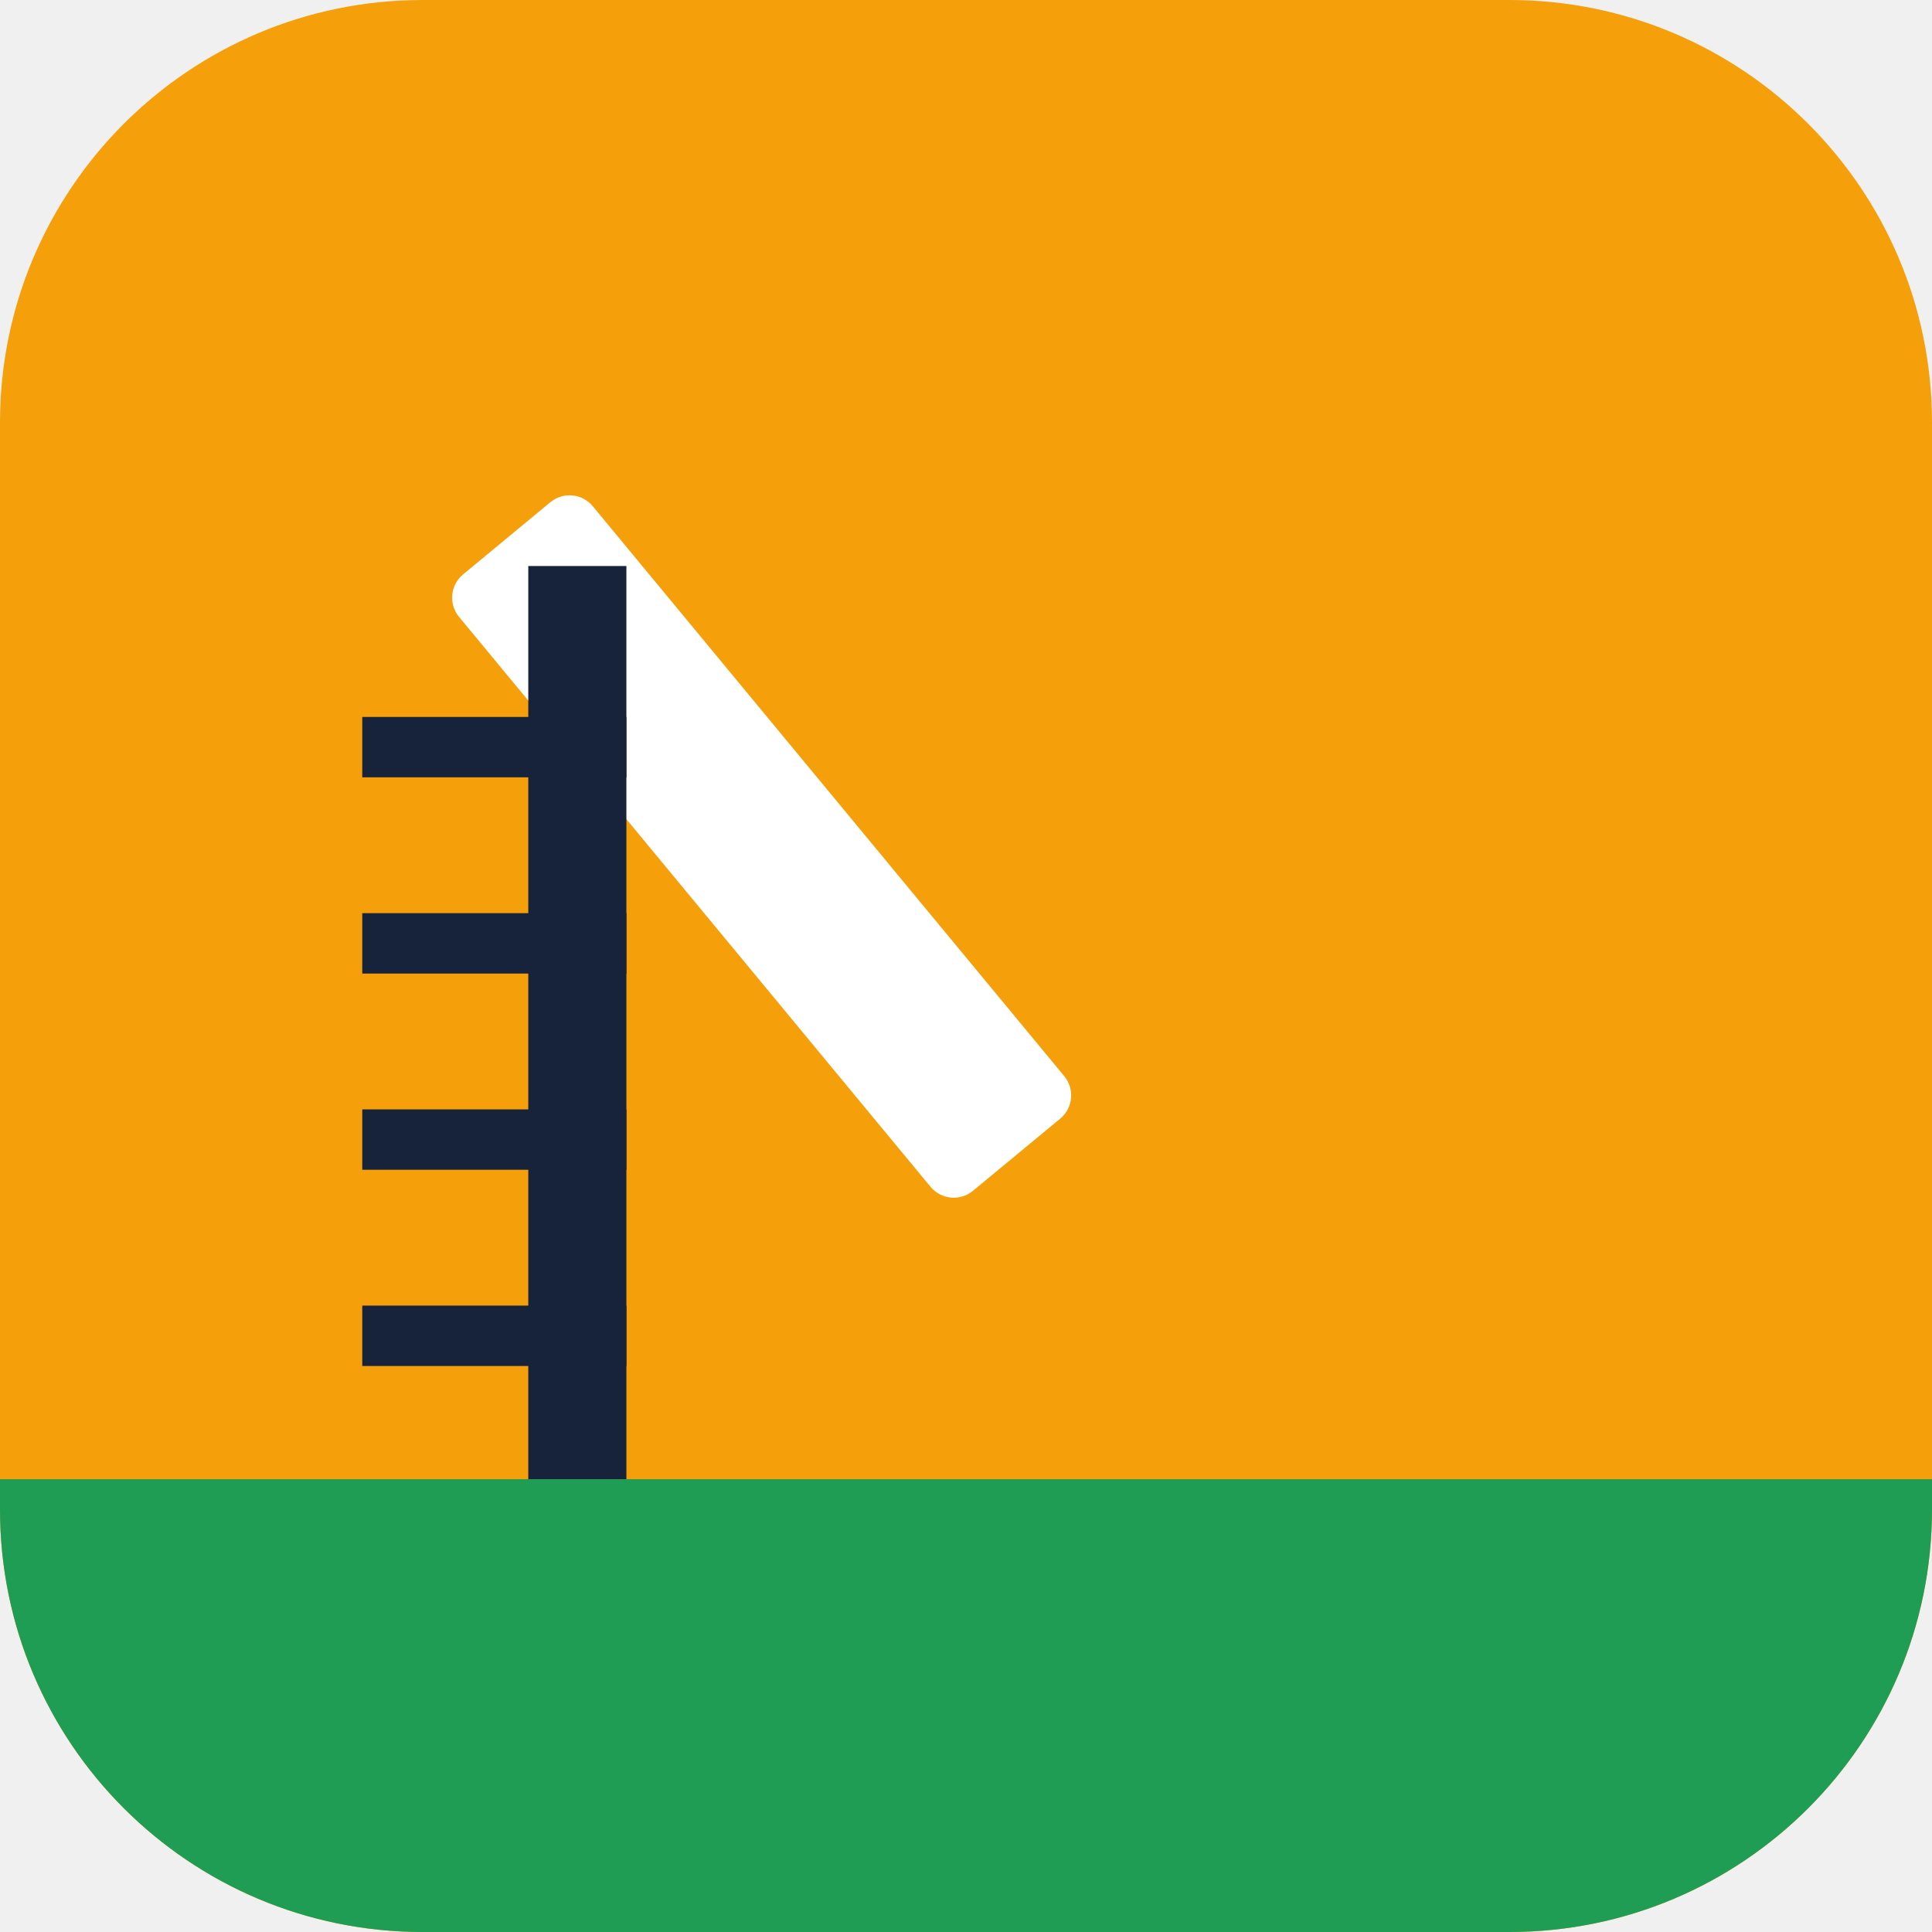
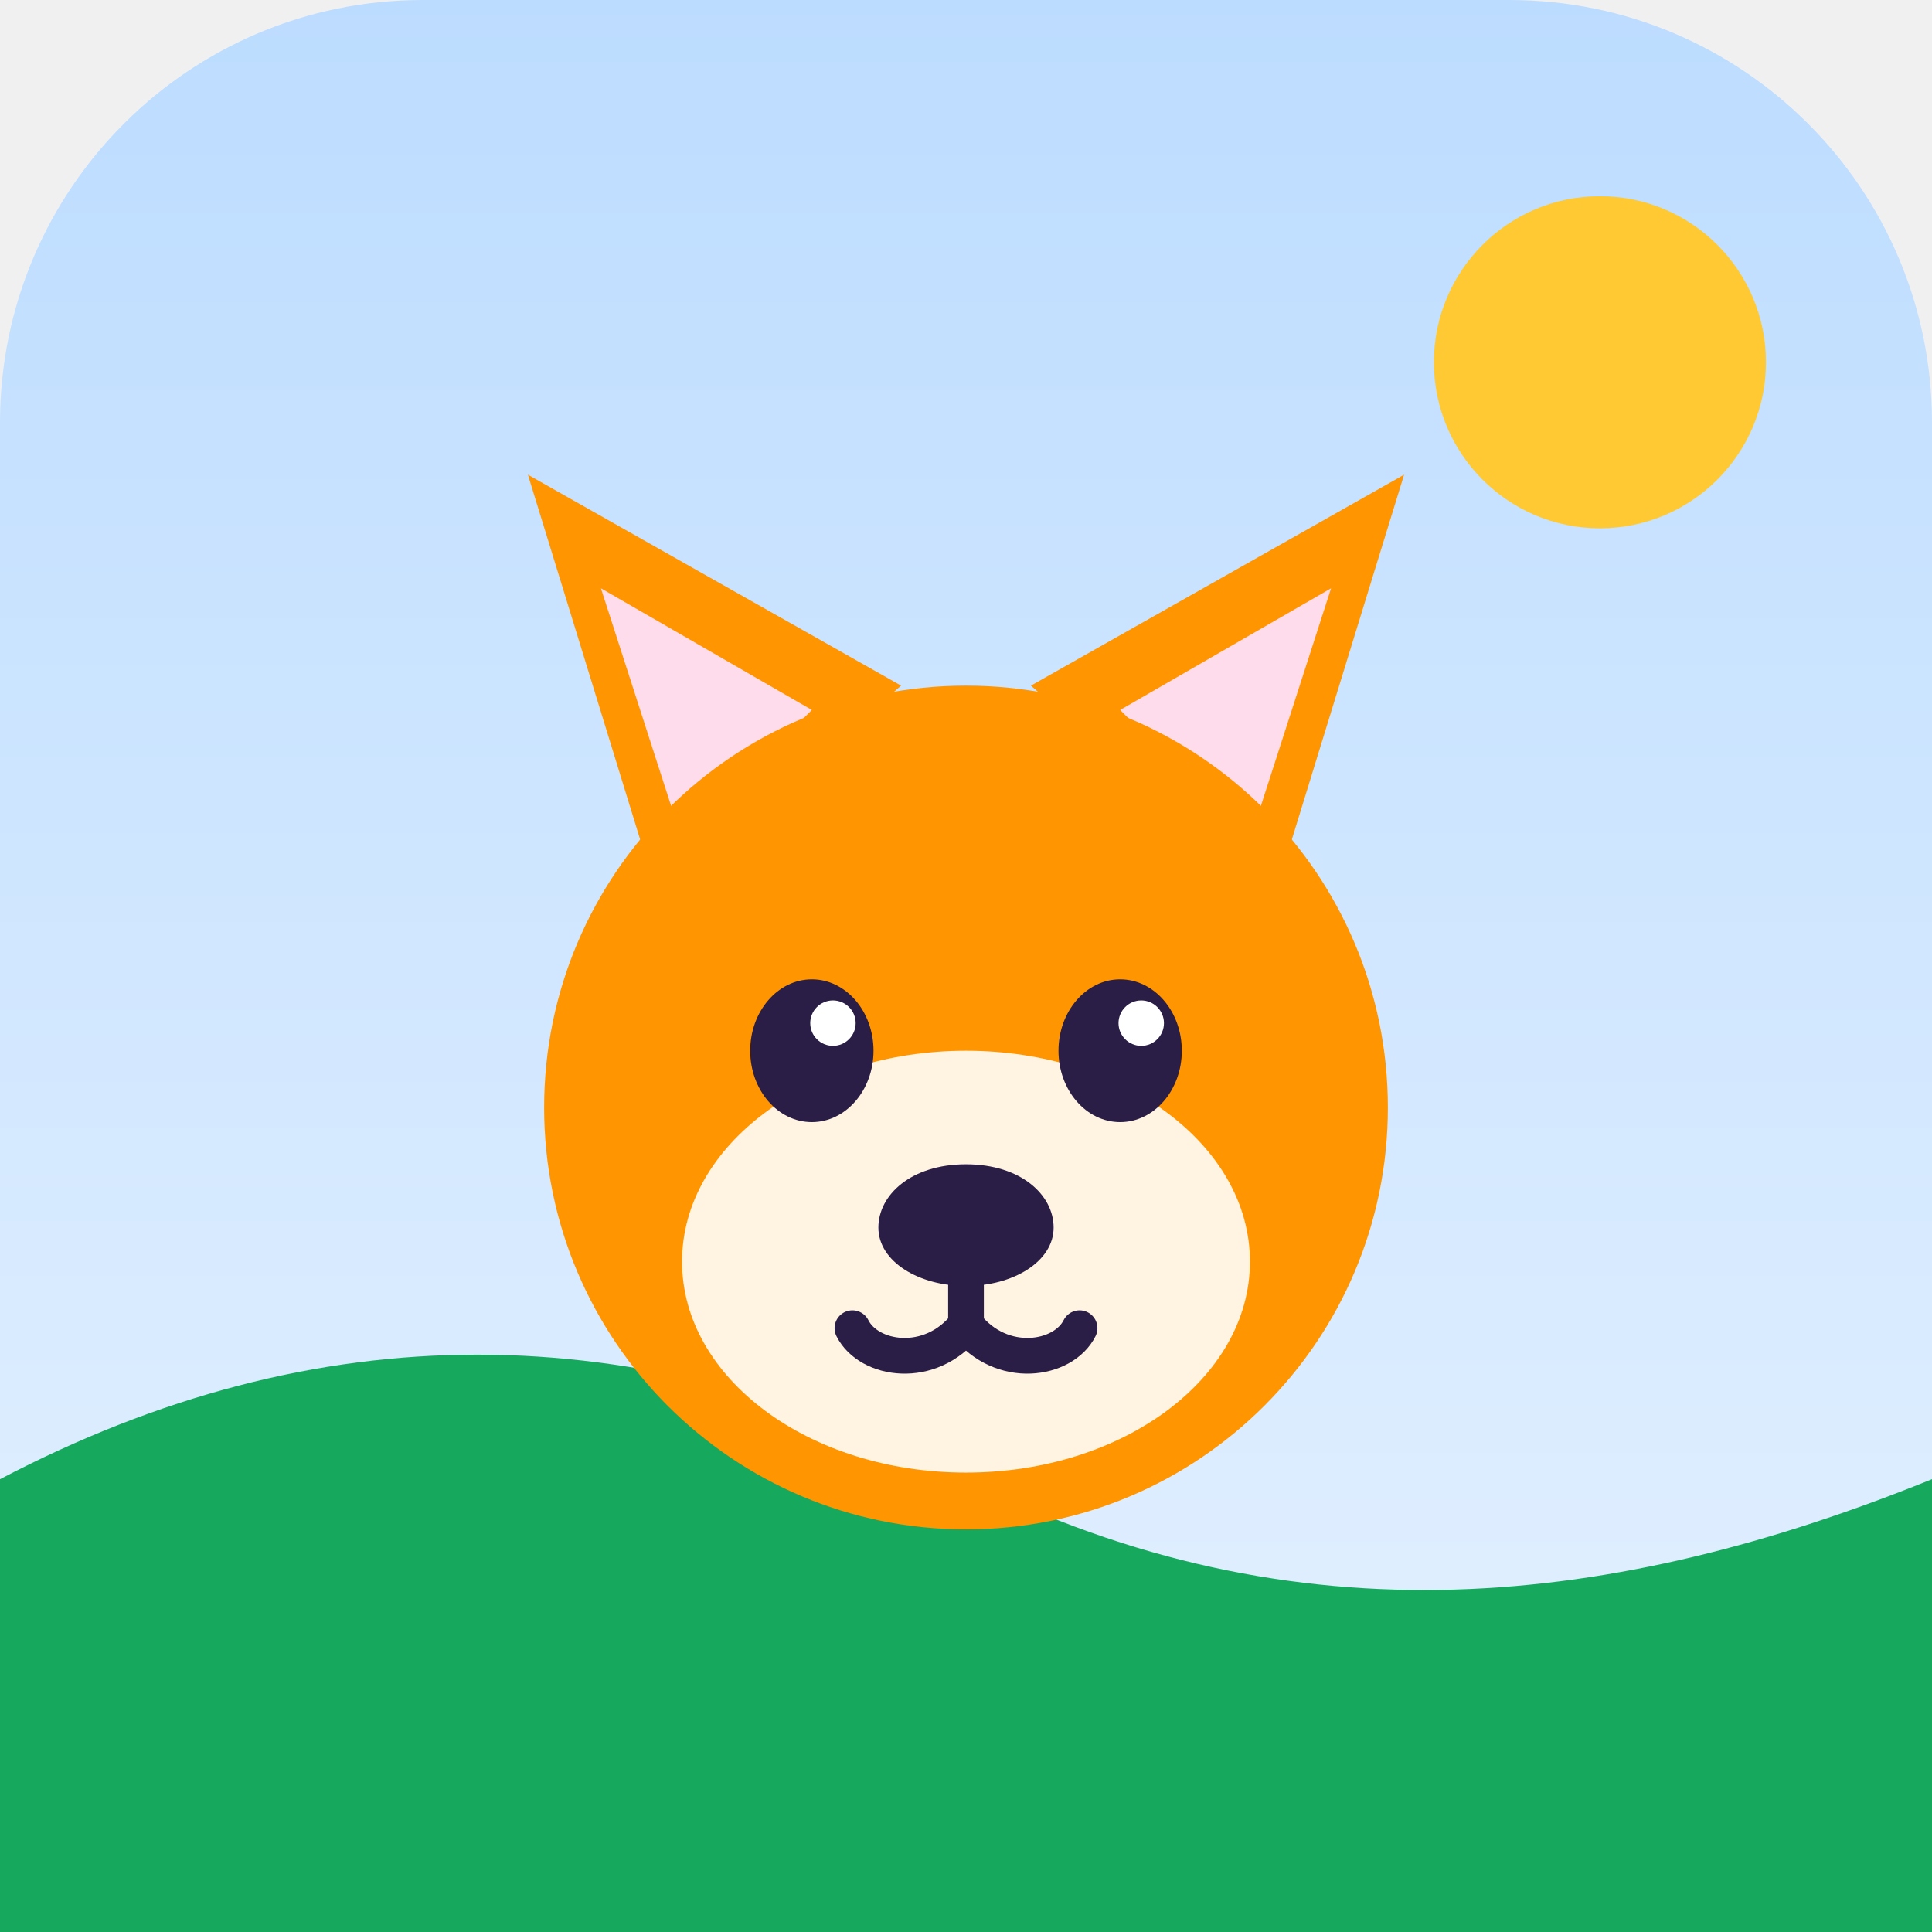
- <svg xmlns="http://www.w3.org/2000/svg" viewBox="0 0 512 512" role="img" aria-label="Rutsche">
-   <rect width="512" height="512" rx="112" fill="#f59f0b" />
-   <path d="M0 392h512v8a112 112 0 0 1-112 112H112A112 112 0 0 1 0 400z" fill="#1f9d55" />
-   <rect x="152" y="128" width="212" height="46" rx="8" fill="#fff" transform="rotate(50.4 152 128)" />
-   <rect x="140" y="150" width="26" height="242" fill="#17233a" />
-   <g fill="#17233a">
-     <rect x="96" y="190" width="70" height="16" />
-     <rect x="96" y="242" width="70" height="16" />
-     <rect x="96" y="294" width="70" height="16" />
-     <rect x="96" y="346" width="70" height="16" />
+ <svg xmlns="http://www.w3.org/2000/svg" viewBox="0 0 512 512" role="img" aria-label="Spielplatz-Scouts">
+   <defs>
+     <linearGradient id="himmel" x1="0" y1="0" x2="0" y2="1">
+       <stop offset="0%" stop-color="#bcdcff" />
+       <stop offset="100%" stop-color="#e6f2ff" />
+     </linearGradient>
+   </defs>
+   <rect width="512" height="512" rx="112" fill="url(#himmel)" />
+   <circle cx="424" cy="96" r="44" fill="#ffc933" />
+   <path d="M0 392c84-44 168-44 256 0s172 34 256 0v120H0z" fill="#16a95e" />
+   <g transform="translate(256 272) scale(4.3) translate(-60 -40)">
+     <path d="M41 32L33 6l23 13z" fill="#ff9500" />
+     <path d="M42.5 28.5L37.5 13l13 7.5z" fill="#ffdcec" />
+     <path d="M79 32L87 6 64 19z" fill="#ff9500" />
+     <path d="M77.5 28.5L82.5 13l-13 7.5z" fill="#ffdcec" />
+     <circle cx="60" cy="45" r="26" fill="#ff9500" />
+     <ellipse cx="60" cy="54.5" rx="17.5" ry="13" fill="#fff3e2" />
+     <ellipse cx="50.5" cy="41.5" rx="3.8" ry="4.4" fill="#2a1e46" />
+     <ellipse cx="69.5" cy="41.5" rx="3.8" ry="4.4" fill="#2a1e46" />
+     <circle cx="51.8" cy="39.8" r="1.4" fill="#fff" />
+     <circle cx="70.8" cy="39.8" r="1.4" fill="#fff" />
+     <path d="M60 48.5c3.4 0 5.4 1.9 5.4 3.9 0 2.1-2.5 3.6-5.4 3.6s-5.4-1.5-5.4-3.6c0-2 2-3.9 5.4-3.9z" fill="#2a1e46" />
+     <path d="M60 56v2.4M60 58.4c-2.2 2.8-6 2.2-7 .2M60 58.4c2.2 2.8 6 2.2 7 .2" stroke="#2a1e46" stroke-width="2.2" stroke-linecap="round" fill="none" />
  </g>
</svg>
